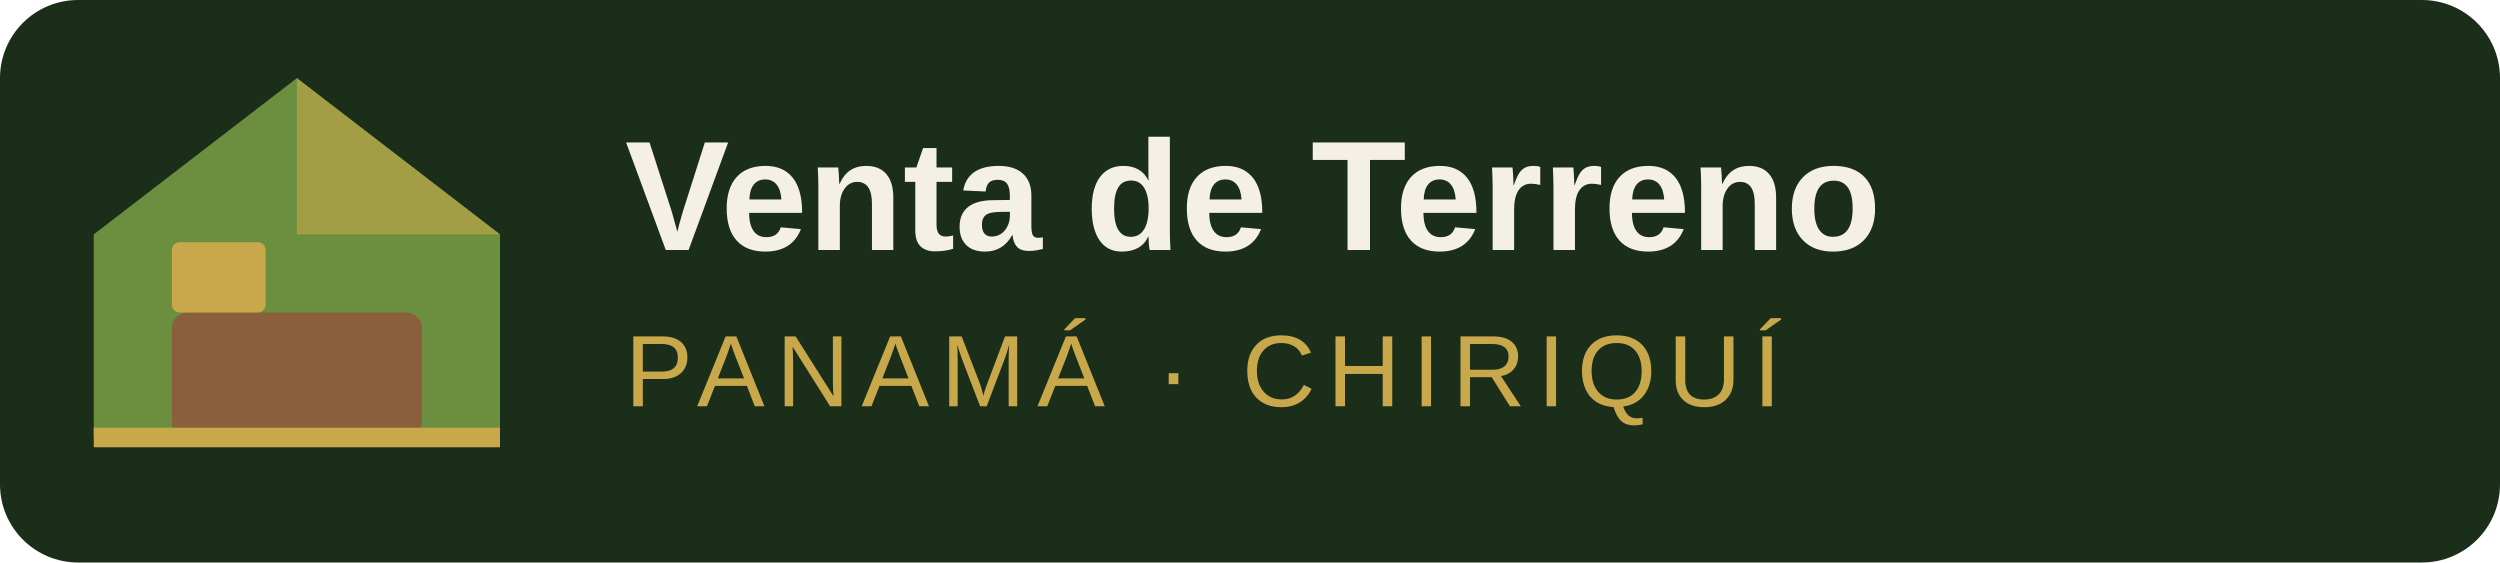
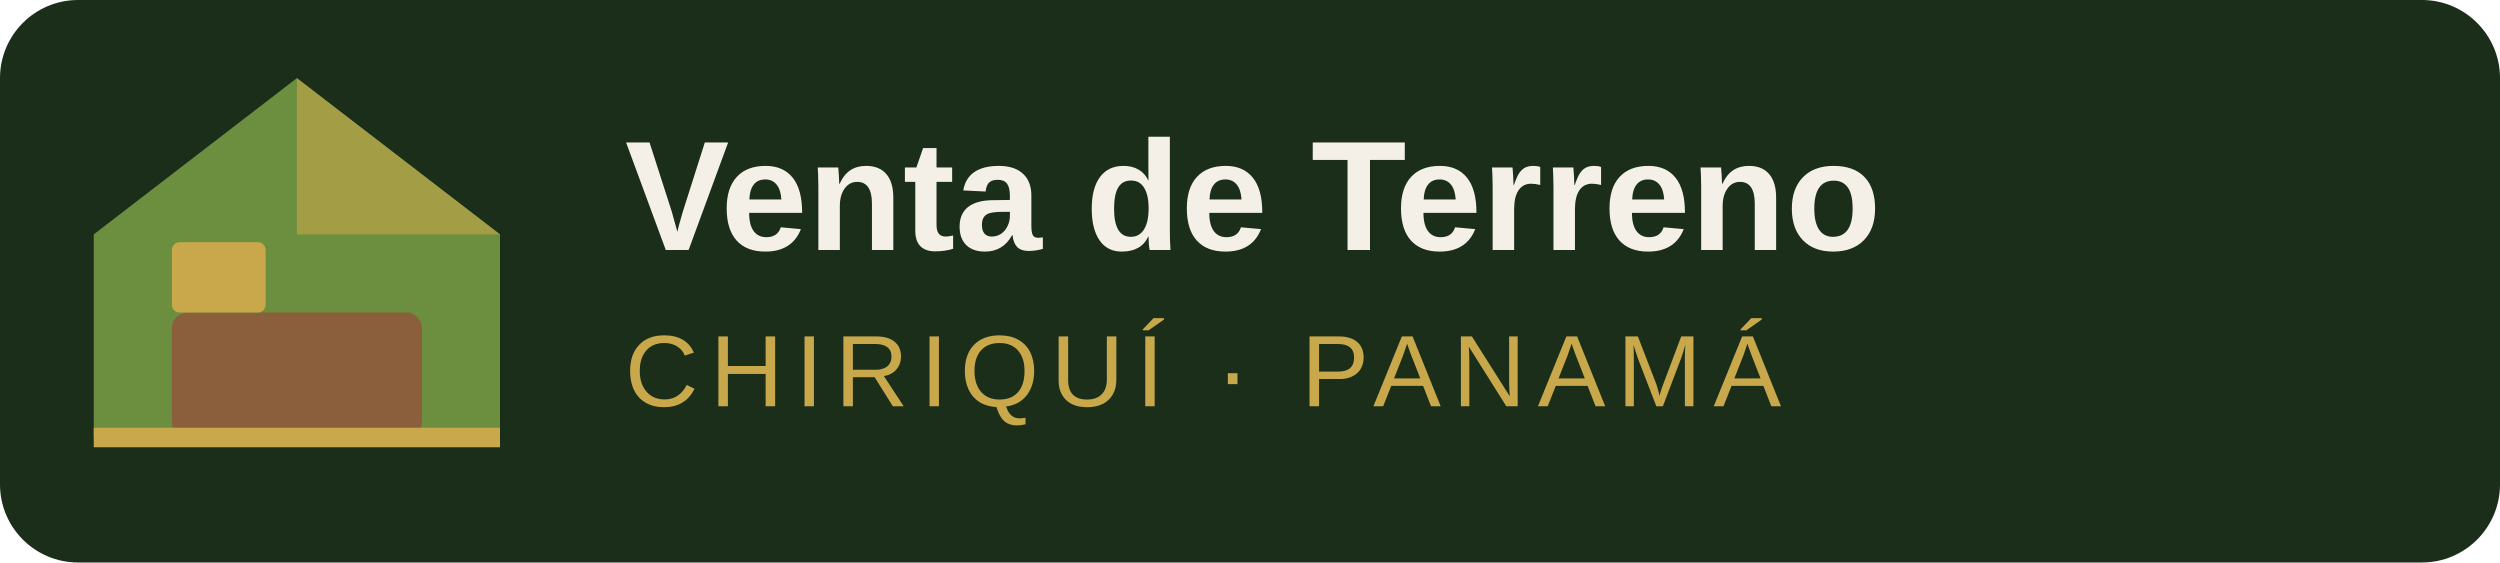
<svg xmlns="http://www.w3.org/2000/svg" width="320" height="72" viewBox="0 0 320 72" role="img">
  <rect width="320" height="72" rx="10" fill="#1A2E1A" />
  <g transform="translate(12,10)">
    <polygon points="26,0 52,20 52,46 0,46 0,20" fill="#6B8F3E" />
    <polygon points="26,0 52,20 26,20" fill="#C8A84B" opacity="0.6" />
    <rect x="10" y="30" width="32" height="16" rx="2" fill="#8B5E3C" />
    <rect x="10" y="21" width="12" height="9" rx="1" fill="#C8A84B" />
    <line x1="0" y1="46" x2="52" y2="46" stroke="#C8A84B" stroke-width="2.5" />
  </g>
  <text x="80" y="32" font-family="Arial, sans-serif" font-size="20" font-weight="700" fill="#F4F0E8">Venta de Terreno</text>
-   <text x="80" y="52" font-family="Arial, sans-serif" font-size="13" font-weight="400" fill="#C8A84B" letter-spacing="1.5">PANAMÁ · CHIRIQUÍ</text>
+   <text x="80" y="52" font-family="Arial, sans-serif" font-size="13" font-weight="400" fill="#C8A84B" letter-spacing="1.5">CHIRIQUÍ · PANAMÁ</text>
</svg>
